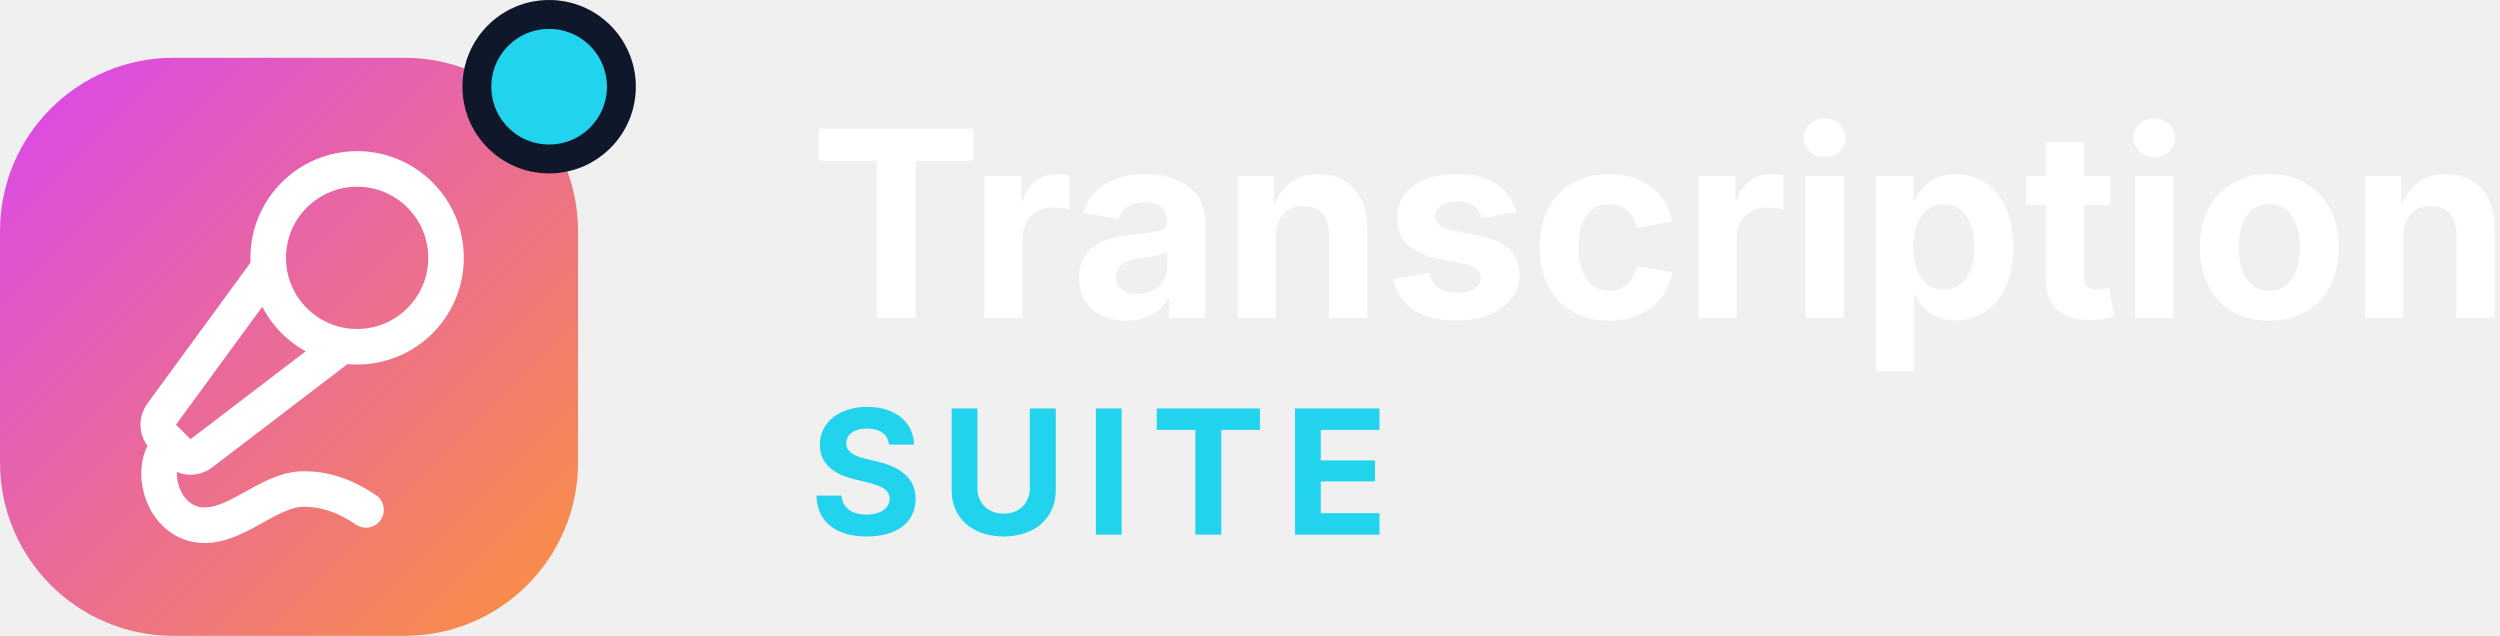
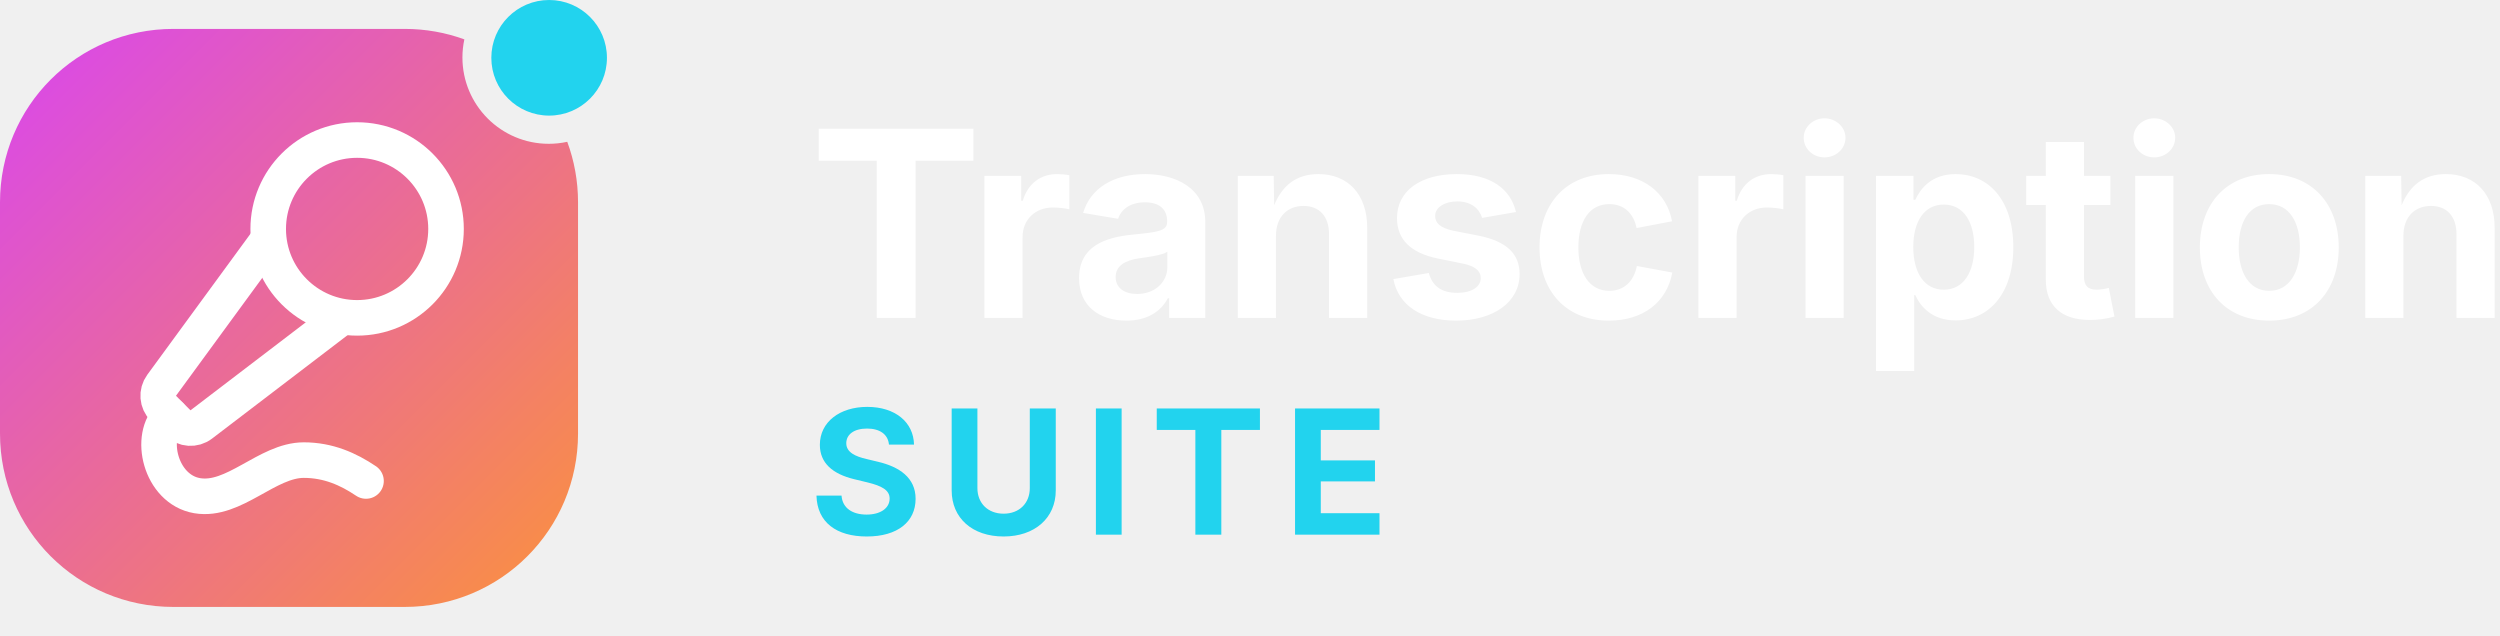
- <svg xmlns="http://www.w3.org/2000/svg" width="173" height="44" viewBox="0 0 173 44" fill="none" version="1.1" id="svg5">
+ <svg xmlns="http://www.w3.org/2000/svg" xmlns:xlink="http://www.w3.org/1999/xlink" width="173" height="44" viewBox="0 0 173 44" fill="none" version="1.1" id="svg5">
  <defs id="defs2">
    <linearGradient id="ts-logo-icon-gradient" x1="0" y1="4" x2="40" y2="44" gradientUnits="userSpaceOnUse">
      <stop stop-color="#D946EF" id="stop1" />
      <stop offset="1" stop-color="#FB923C" id="stop2" />
    </linearGradient>
+     <linearGradient xlink:href="#ts-logo-icon-gradient" id="linearGradient1" gradientUnits="userSpaceOnUse" x1="0" y1="4" x2="40" y2="44" gradientTransform="translate(0,-2.000003)" />
  </defs>
-   <rect x="0" y="4" width="40" height="40" rx="12" fill="url(#ts-logo-icon-gradient)" id="rect2" style="fill:url(#ts-logo-icon-gradient)" />
-   <circle cx="38" cy="6" r="5" fill="#22d3ee" stroke="#0f172a" stroke-width="2" id="circle4" />
+   <path id="rect2-9" style="fill:url(#linearGradient1)" d="m 12,2 c -6.648,0 -12,5.352 -12,12 v 16 c 0,6.648 5.352,12 12,12 h 16 c 6.648,0 12,-5.352 12,-12 v -16 c 0,-1.474 -0.264,-2.885 -0.746,-4.187 A 5.975,5.975 0 0 1 37.975,9.951 5.975,5.975 0 0 1 32,3.975 a 5.975,5.975 0 0 1 0.133,-1.25 C 30.846,2.255 29.454,2 28,2 Z" />
+   <g transform="matrix(1.230483,0,0,1.230483,5.024889,7.229702)" stroke="#ffffff" stroke-width="2" stroke-linecap="round" stroke-linejoin="round" id="g3-2">
+     <path d="m 11,7.601 -5.994,8.19 a 1,1 0 0 0 0.1,1.298 l 0.817,0.818 a 1,1 0 0 0 1.314,0.087 L 15.09,12" id="path2" />
+     <path d="M 16.5,21.174 C 15.5,20.5 14.372,20 13,20 10.942,20 9.072,22.356 7,22 4.928,21.644 4.225,18.631 5.5,17.5" id="path3" />
+     <circle cx="16" cy="7" r="5" id="circle3" />
+   </g>
+   <circle cx="38" cy="4" fill="#22d3ee" stroke="#0F172A" stroke-width="2" id="circle4-0" style="stroke:none" r="4" />
  <text x="56" y="22" fill="#ffffff" font-family="Inter, sans-serif" font-size="18px" font-weight="700" id="text4">Transcription</text>
  <text x="56" y="37" fill="#22d3ee" font-family="Inter, sans-serif" font-size="12px" font-weight="700" letter-spacing="1.2" id="text5">SUITE</text>
-   <g transform="matrix(1.230483,0,0,1.230483,5.025147,9.229535)" stroke="#ffffff" stroke-width="2" stroke-linecap="round" stroke-linejoin="round" id="g3" style="stroke-width:2;stroke-dasharray:none">
-     <path d="m 11,7.601 -5.994,8.19 a 1,1 0 0 0 0.1,1.298 l 0.817,0.818 a 1,1 0 0 0 1.314,0.087 L 15.09,12" id="path2-1" style="stroke-width:2;stroke-dasharray:none" />
-     <path d="M 16.5,21.174 C 15.5,20.5 14.372,20 13,20 10.942,20 9.072,22.356 7,22 4.928,21.644 4.225,18.631 5.5,17.5" id="path3-2" style="stroke-width:2;stroke-dasharray:none" />
-     <circle cx="16" cy="7" r="5" id="circle3-7" style="stroke-width:2;stroke-dasharray:none" />
-   </g>
</svg>
